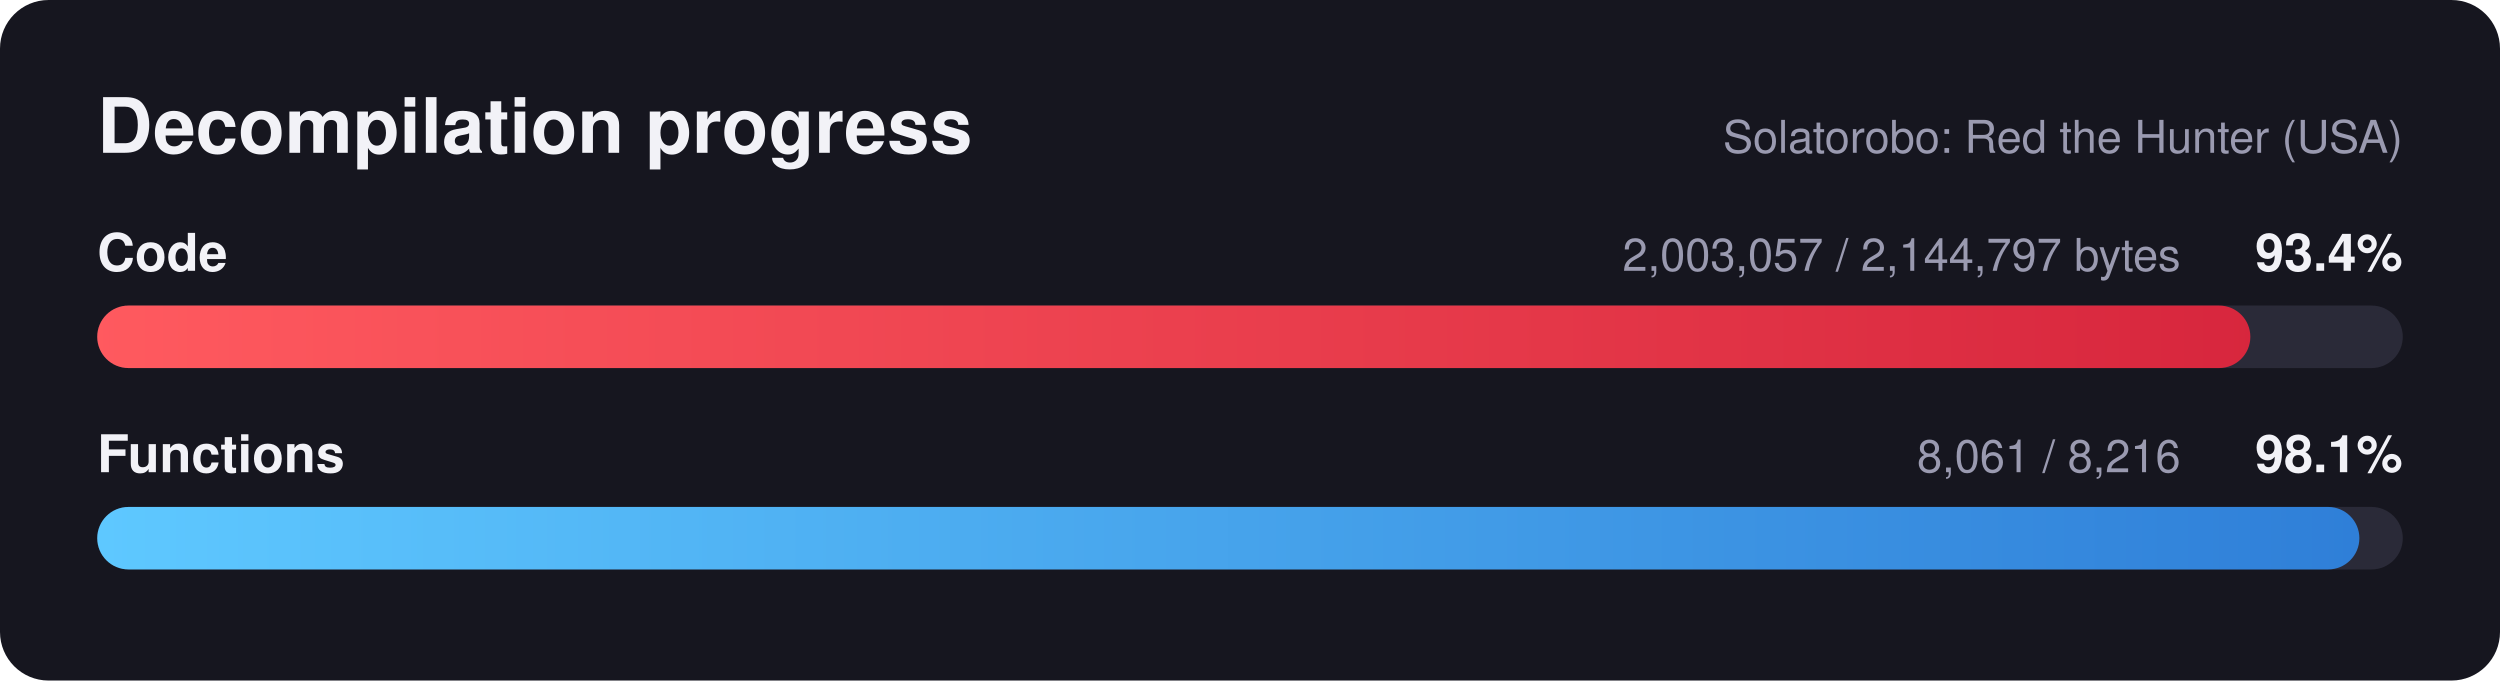
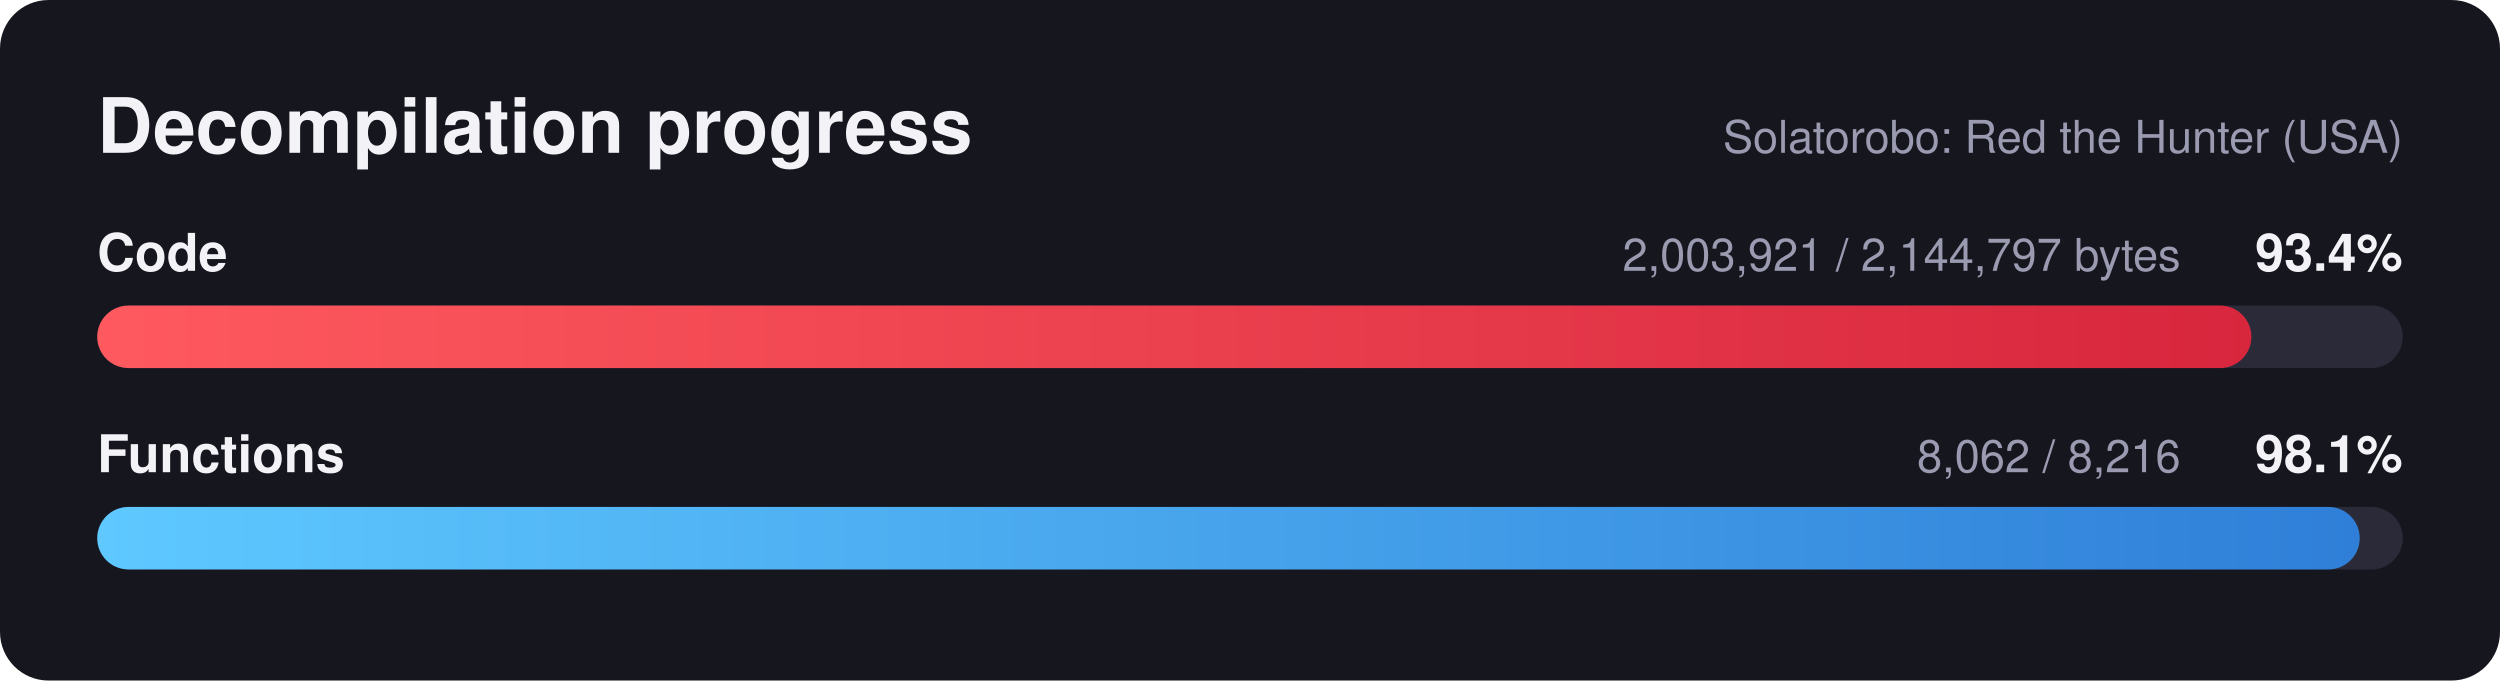
<svg xmlns="http://www.w3.org/2000/svg" width="720" height="196" viewBox="0 0 720 196" font-family="Segoe UI, Helvetica, Arial, sans-serif">
  <defs>
    <linearGradient id="red" x1="0" x2="1" y1="0" y2="0">
      <stop offset="0" stop-color="#ff5a5f" />
      <stop offset="1" stop-color="#d7263d" />
    </linearGradient>
    <linearGradient id="blue" x1="0" x2="1" y1="0" y2="0">
      <stop offset="0" stop-color="#5ec8ff" />
      <stop offset="1" stop-color="#2f7fd8" />
    </linearGradient>
  </defs>
  <rect width="720" height="196" rx="14" fill="#16161f" />
  <text x="28" y="44" fill="#f2f2f7" font-size="22" font-weight="700">Decompilation progress</text>
  <text x="692" y="44" fill="#9a9ab0" font-size="13" text-anchor="end">Solatorobo: Red the Hunter (USA)</text>
  <text x="28" y="78" fill="#f2f2f7" font-size="15" font-weight="600">Code</text>
  <text x="692" y="78" fill="#f2f2f7" font-size="15" font-weight="700" text-anchor="end">93.4%</text>
-   <text x="628" y="78" fill="#9a9ab0" font-size="13" text-anchor="end">2,003,057 / 2,144,797 bytes</text>
+   <text x="628" y="78" fill="#9a9ab0" font-size="13" text-anchor="end">2,003,921 / 2,144,797 bytes</text>
  <rect x="28" y="88" width="664" height="18" rx="9.0" fill="#2a2a38" />
-   <rect x="28" y="88" width="620.1" height="18" rx="9.0" fill="url(#red)" />
+   <rect x="28" y="88" width="620.4" height="18" rx="9.0" fill="url(#red)" />
  <text x="28" y="136" fill="#f2f2f7" font-size="15" font-weight="600">Functions</text>
  <text x="692" y="136" fill="#f2f2f7" font-size="15" font-weight="700" text-anchor="end">98.1%</text>
-   <text x="628" y="136" fill="#9a9ab0" font-size="13" text-anchor="end">8,061 / 8,216</text>
+   <text x="628" y="136" fill="#9a9ab0" font-size="13" text-anchor="end">8,062 / 8,216</text>
  <rect x="28" y="146" width="664" height="18" rx="9.0" fill="#2a2a38" />
-   <rect x="28" y="146" width="651.5" height="18" rx="9.0" fill="url(#blue)" />
+   <rect x="28" y="146" width="651.6" height="18" rx="9.0" fill="url(#blue)" />
</svg>
